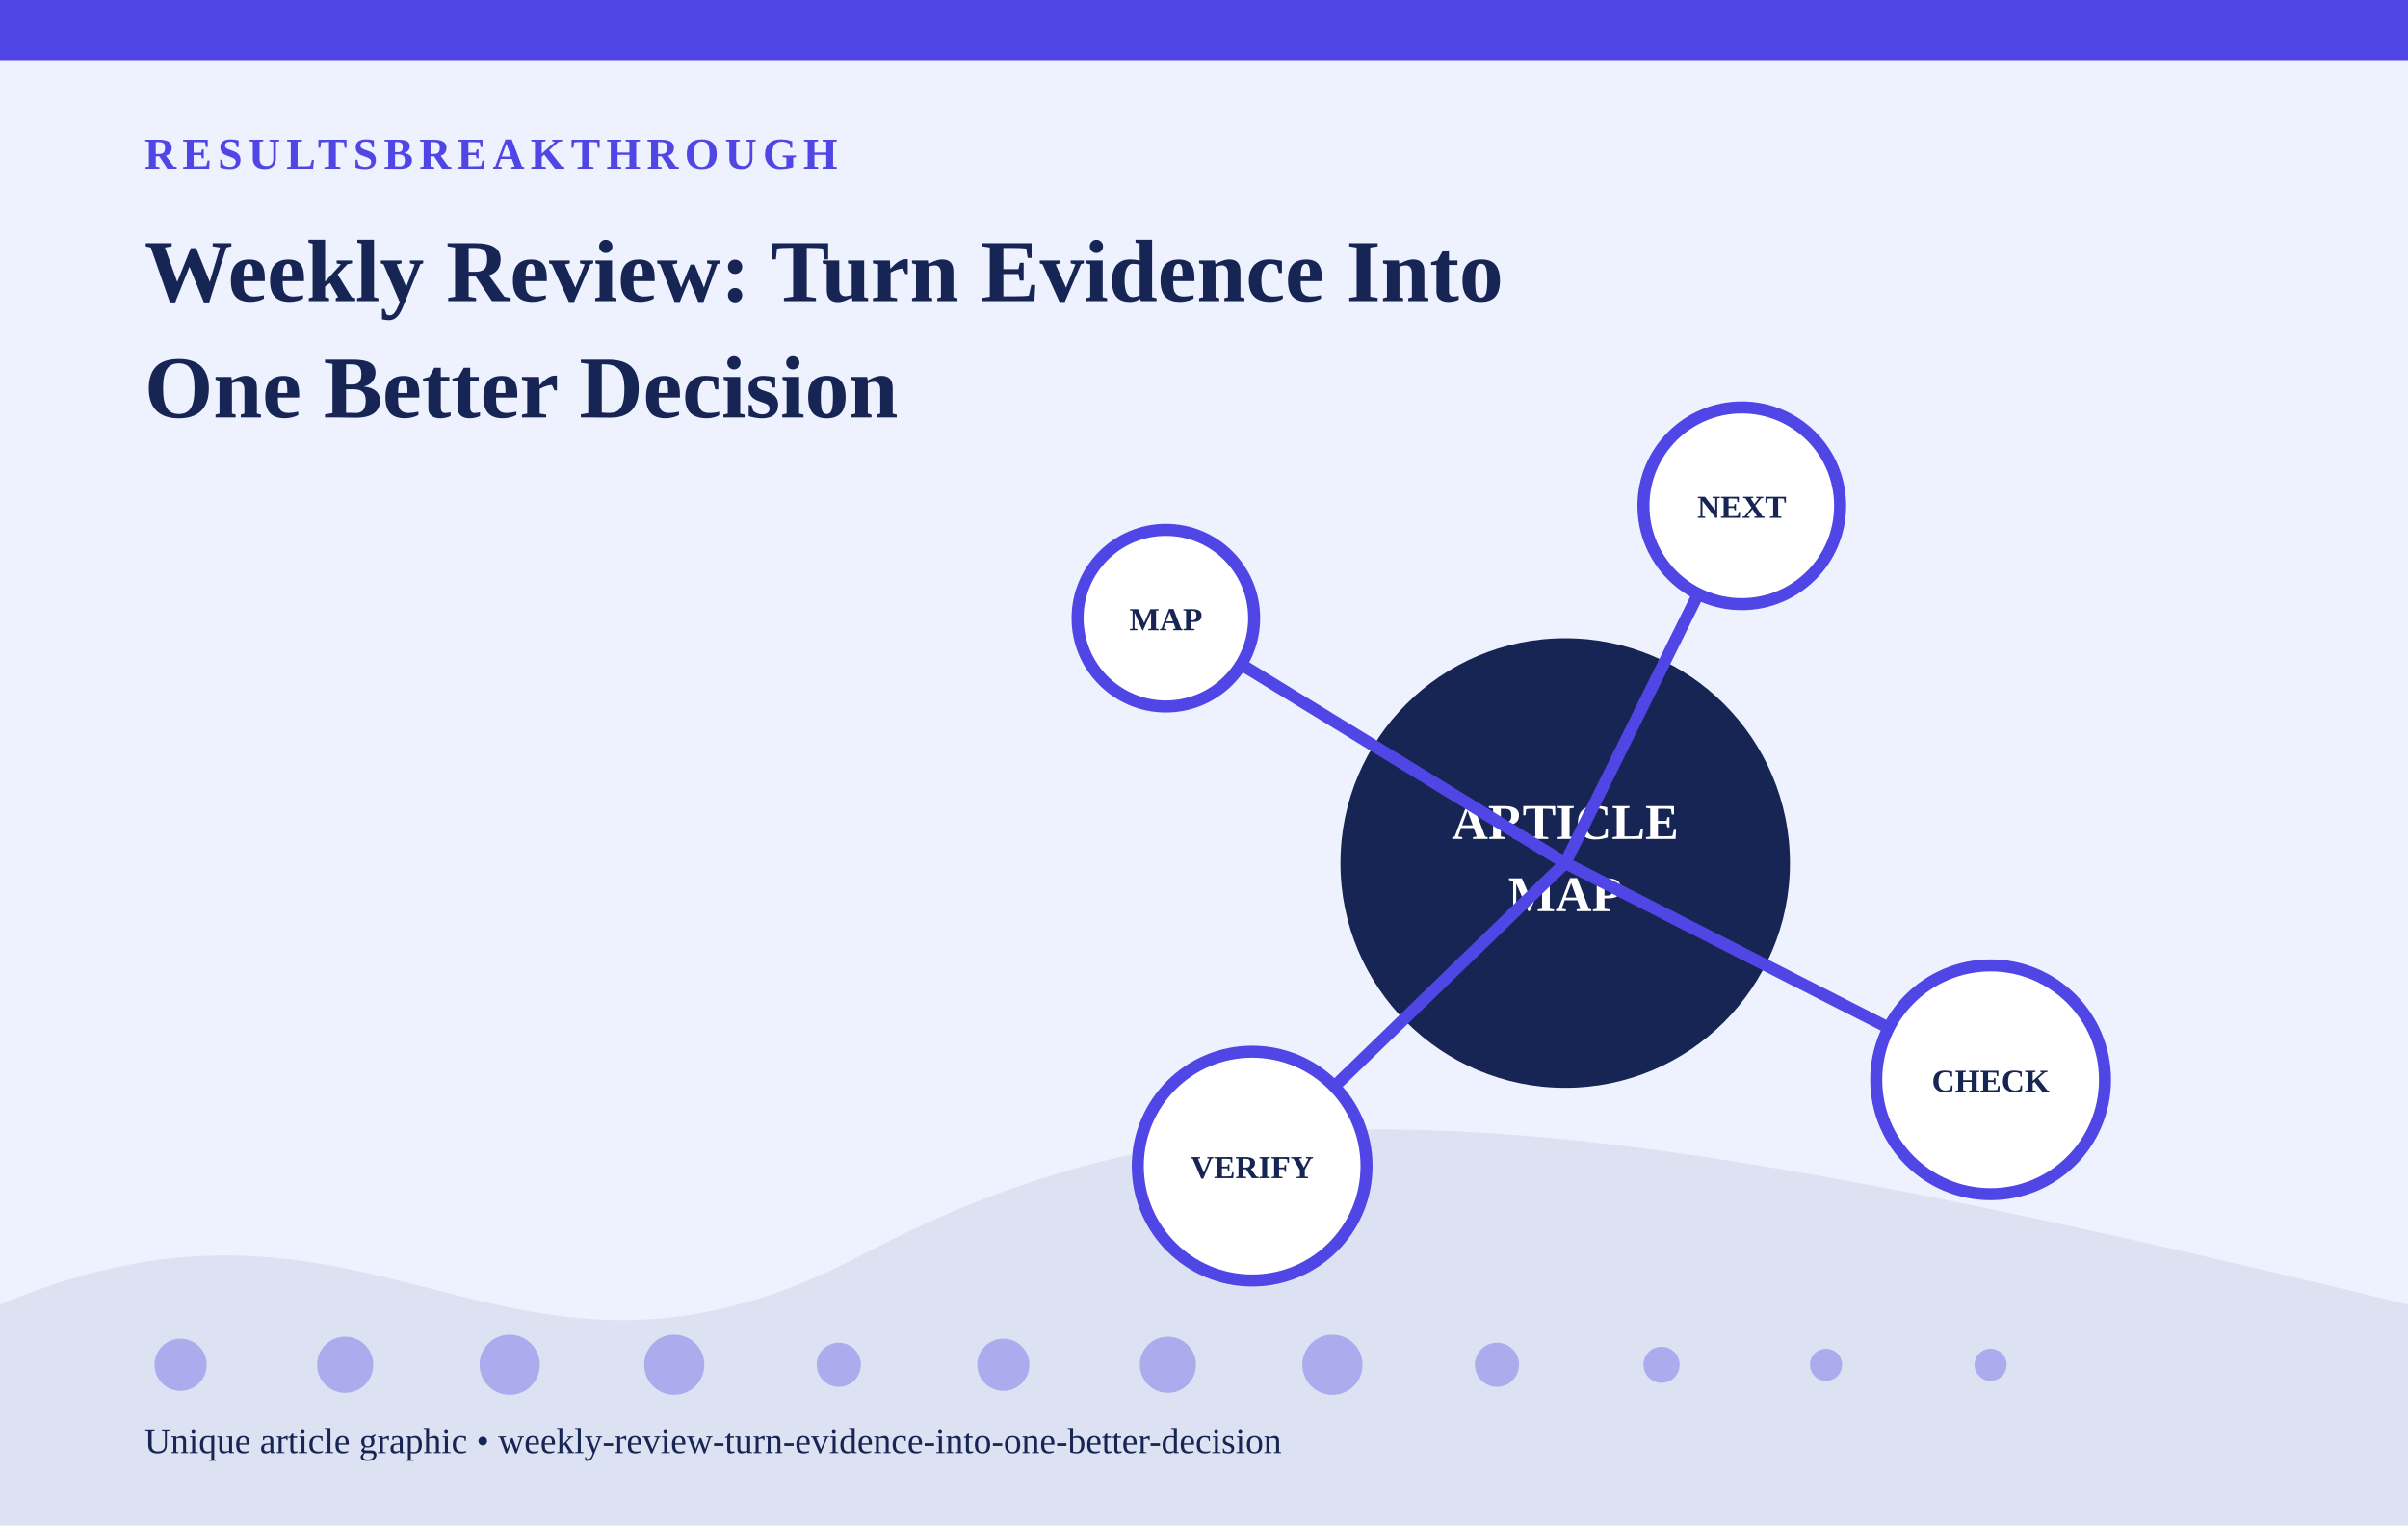
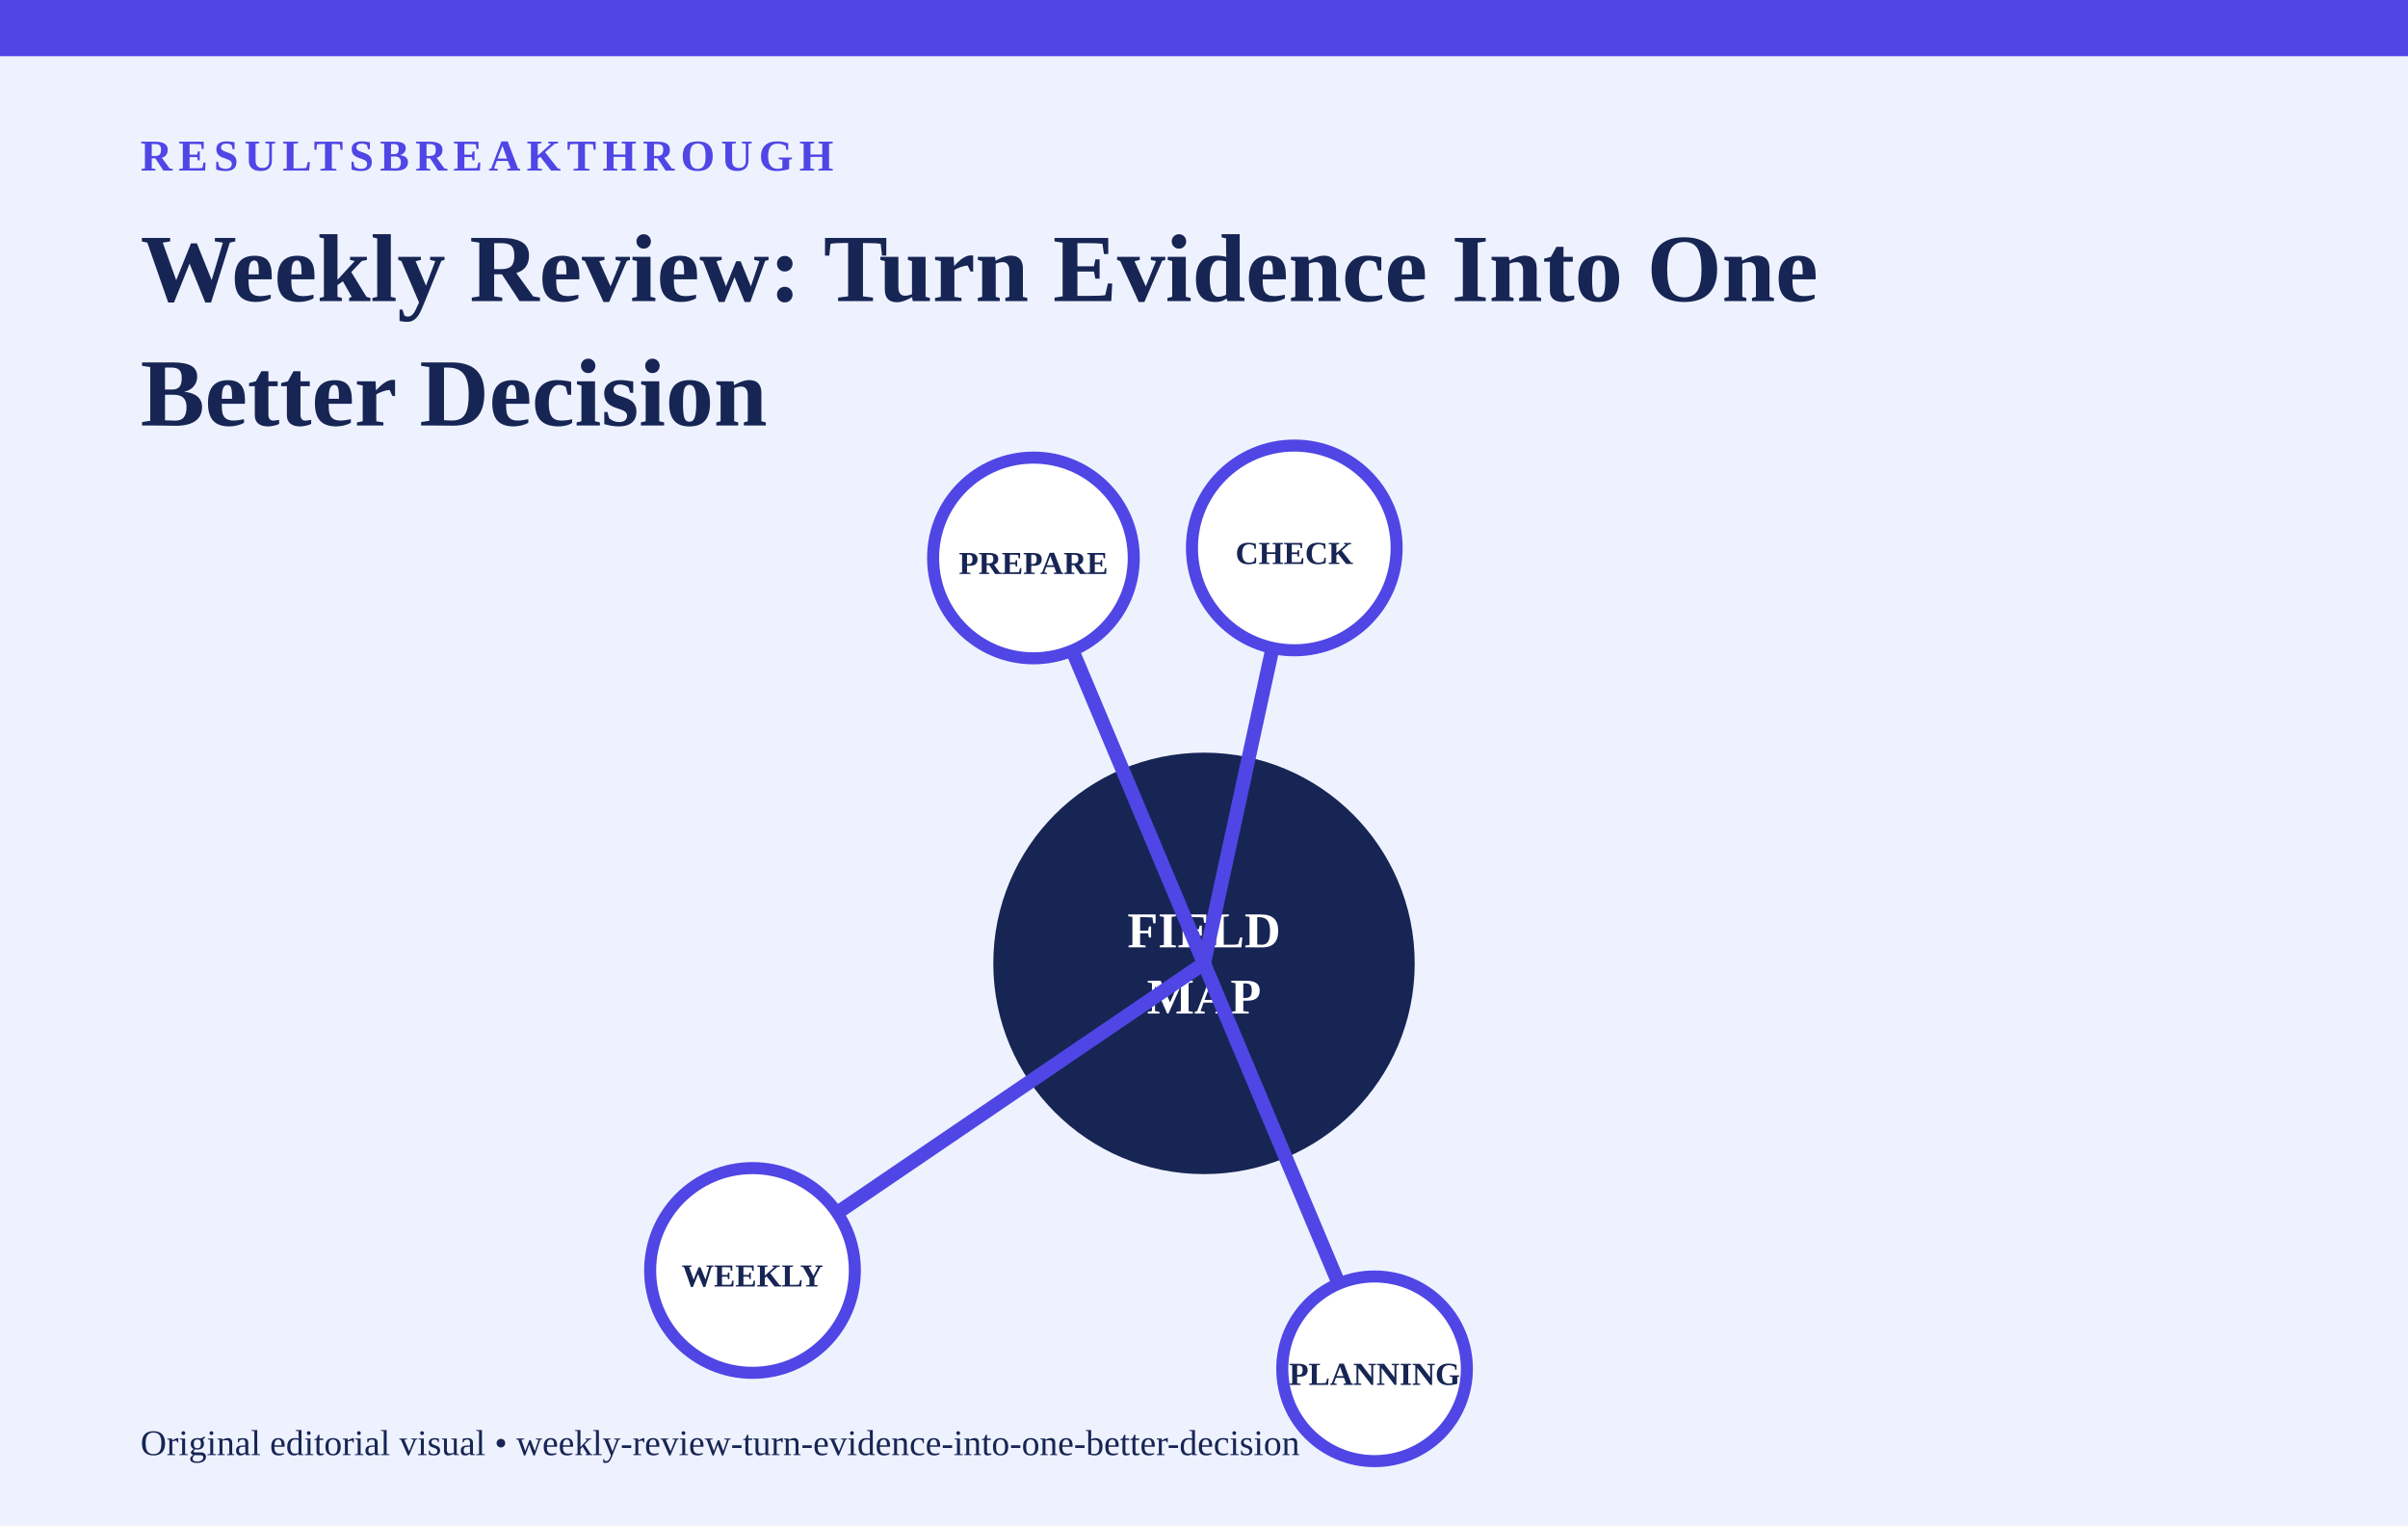
- <svg xmlns="http://www.w3.org/2000/svg" width="1200" height="760" viewBox="0 0 1200 760" role="img" aria-labelledby="title desc">
-   <rect width="1200" height="760" fill="#eef2ff" />
-   <rect width="1200" height="30" fill="#4f46e5" />
-   <path d="M0 650 C190 570 250 720 430 625 S780 548 1200 650 L1200 760 L0 760 Z" fill="#172554" opacity="0.08" />
-   <text x="72" y="84" fill="#4f46e5" font-size="22" font-weight="800" letter-spacing="3">RESULTSBREAKTHROUGH</text>
-   <text x="72" y="150" fill="#172554" font-size="44" font-weight="800">Weekly Review: Turn Evidence Into</text>
-   <text x="72" y="208" fill="#172554" font-size="44" font-weight="800">One Better Decision</text>
-   <circle cx="780" cy="430" r="112" fill="#172554" />
-   <text x="780" y="418" text-anchor="middle" fill="white" font-size="25" font-weight="800">ARTICLE</text>
-   <text x="780" y="454" text-anchor="middle" fill="white" font-size="25" font-weight="800">MAP</text>
-   <line x1="780" y1="430" x2="992" y2="538" stroke="#4f46e5" stroke-width="6" />
-   <circle cx="992" cy="538" r="57" fill="white" stroke="#4f46e5" stroke-width="6" />
-   <text x="992" y="544" text-anchor="middle" fill="#172554" font-size="16" font-weight="800">CHECK</text>
-   <line x1="780" y1="430" x2="624" y2="581" stroke="#4f46e5" stroke-width="6" />
-   <circle cx="624" cy="581" r="57" fill="white" stroke="#4f46e5" stroke-width="6" />
-   <text x="624" y="587" text-anchor="middle" fill="#172554" font-size="16" font-weight="800">VERIFY</text>
-   <line x1="780" y1="430" x2="581" y2="308" stroke="#4f46e5" stroke-width="6" />
-   <circle cx="581" cy="308" r="44" fill="white" stroke="#4f46e5" stroke-width="6" />
-   <text x="581" y="314" text-anchor="middle" fill="#172554" font-size="16" font-weight="800">MAP</text>
-   <line x1="780" y1="430" x2="868" y2="252" stroke="#4f46e5" stroke-width="6" />
-   <circle cx="868" cy="252" r="49" fill="white" stroke="#4f46e5" stroke-width="6" />
-   <text x="868" y="258" text-anchor="middle" fill="#172554" font-size="16" font-weight="800">NEXT</text>
-   <circle cx="90" cy="680" r="13" fill="#4f46e5" opacity="0.35" />
-   <circle cx="172" cy="680" r="14" fill="#4f46e5" opacity="0.35" />
-   <circle cx="254" cy="680" r="15" fill="#4f46e5" opacity="0.35" />
-   <circle cx="336" cy="680" r="15" fill="#4f46e5" opacity="0.35" />
-   <circle cx="418" cy="680" r="11" fill="#4f46e5" opacity="0.35" />
-   <circle cx="500" cy="680" r="13" fill="#4f46e5" opacity="0.35" />
-   <circle cx="582" cy="680" r="14" fill="#4f46e5" opacity="0.35" />
-   <circle cx="664" cy="680" r="15" fill="#4f46e5" opacity="0.35" />
-   <circle cx="746" cy="680" r="11" fill="#4f46e5" opacity="0.35" />
-   <circle cx="828" cy="680" r="9" fill="#4f46e5" opacity="0.35" />
-   <circle cx="910" cy="680" r="8" fill="#4f46e5" opacity="0.35" />
-   <circle cx="992" cy="680" r="8" fill="#4f46e5" opacity="0.35" />
-   <text x="72" y="724" fill="#172554" font-size="18">Unique article graphic • weekly-review-turn-evidence-into-one-better-decision</text>
+ <svg xmlns="http://www.w3.org/2000/svg" width="1200" height="760" viewBox="0 0 1200 760" role="img" aria-labelledby="t d">
+   <rect width="1200" height="760" fill="#EEF2FF" />
+   <rect width="1200" height="28" fill="#4F46E5" />
+   <text x="70" y="85" fill="#4F46E5" font-size="22" font-weight="700" letter-spacing="3">RESULTSBREAKTHROUGH</text>
+   <text x="70" y="150" fill="#172554" font-size="48" font-weight="700">Weekly Review: Turn Evidence Into One</text>
+   <text x="70" y="212" fill="#172554" font-size="48" font-weight="700">Better Decision</text>
+   <circle cx="600" cy="480" r="105" fill="#172554" />
+   <text x="600" y="472" text-anchor="middle" fill="white" font-size="25" font-weight="700">FIELD</text>
+   <text x="600" y="505" text-anchor="middle" fill="white" font-size="25" font-weight="700">MAP</text>
+   <g>
+     <line x1="600" y1="480" x2="375" y2="633" stroke="#4F46E5" stroke-width="7" />
+     <circle cx="375" cy="633" r="51" fill="white" stroke="#4F46E5" stroke-width="6" />
+     <text x="375" y="641" text-anchor="middle" fill="#172554" font-size="16" font-weight="700">WEEKLY</text>
+   </g>
+   <g>
+     <line x1="600" y1="480" x2="685" y2="682" stroke="#4F46E5" stroke-width="7" />
+     <circle cx="685" cy="682" r="46" fill="white" stroke="#4F46E5" stroke-width="6" />
+     <text x="685" y="690" text-anchor="middle" fill="#172554" font-size="16" font-weight="700">PLANNING</text>
+   </g>
+   <g>
+     <line x1="600" y1="480" x2="515" y2="278" stroke="#4F46E5" stroke-width="7" />
+     <circle cx="515" cy="278" r="50" fill="white" stroke="#4F46E5" stroke-width="6" />
+     <text x="515" y="286" text-anchor="middle" fill="#172554" font-size="16" font-weight="700">PREPARE</text>
+   </g>
+   <g>
+     <line x1="600" y1="480" x2="645" y2="273" stroke="#4F46E5" stroke-width="7" />
+     <circle cx="645" cy="273" r="51" fill="white" stroke="#4F46E5" stroke-width="6" />
+     <text x="645" y="281" text-anchor="middle" fill="#172554" font-size="16" font-weight="700">CHECK</text>
+   </g>
+   <text x="70" y="725" fill="#172554" font-size="18">Original editorial visual • weekly-review-turn-evidence-into-one-better-decision</text>
</svg>
